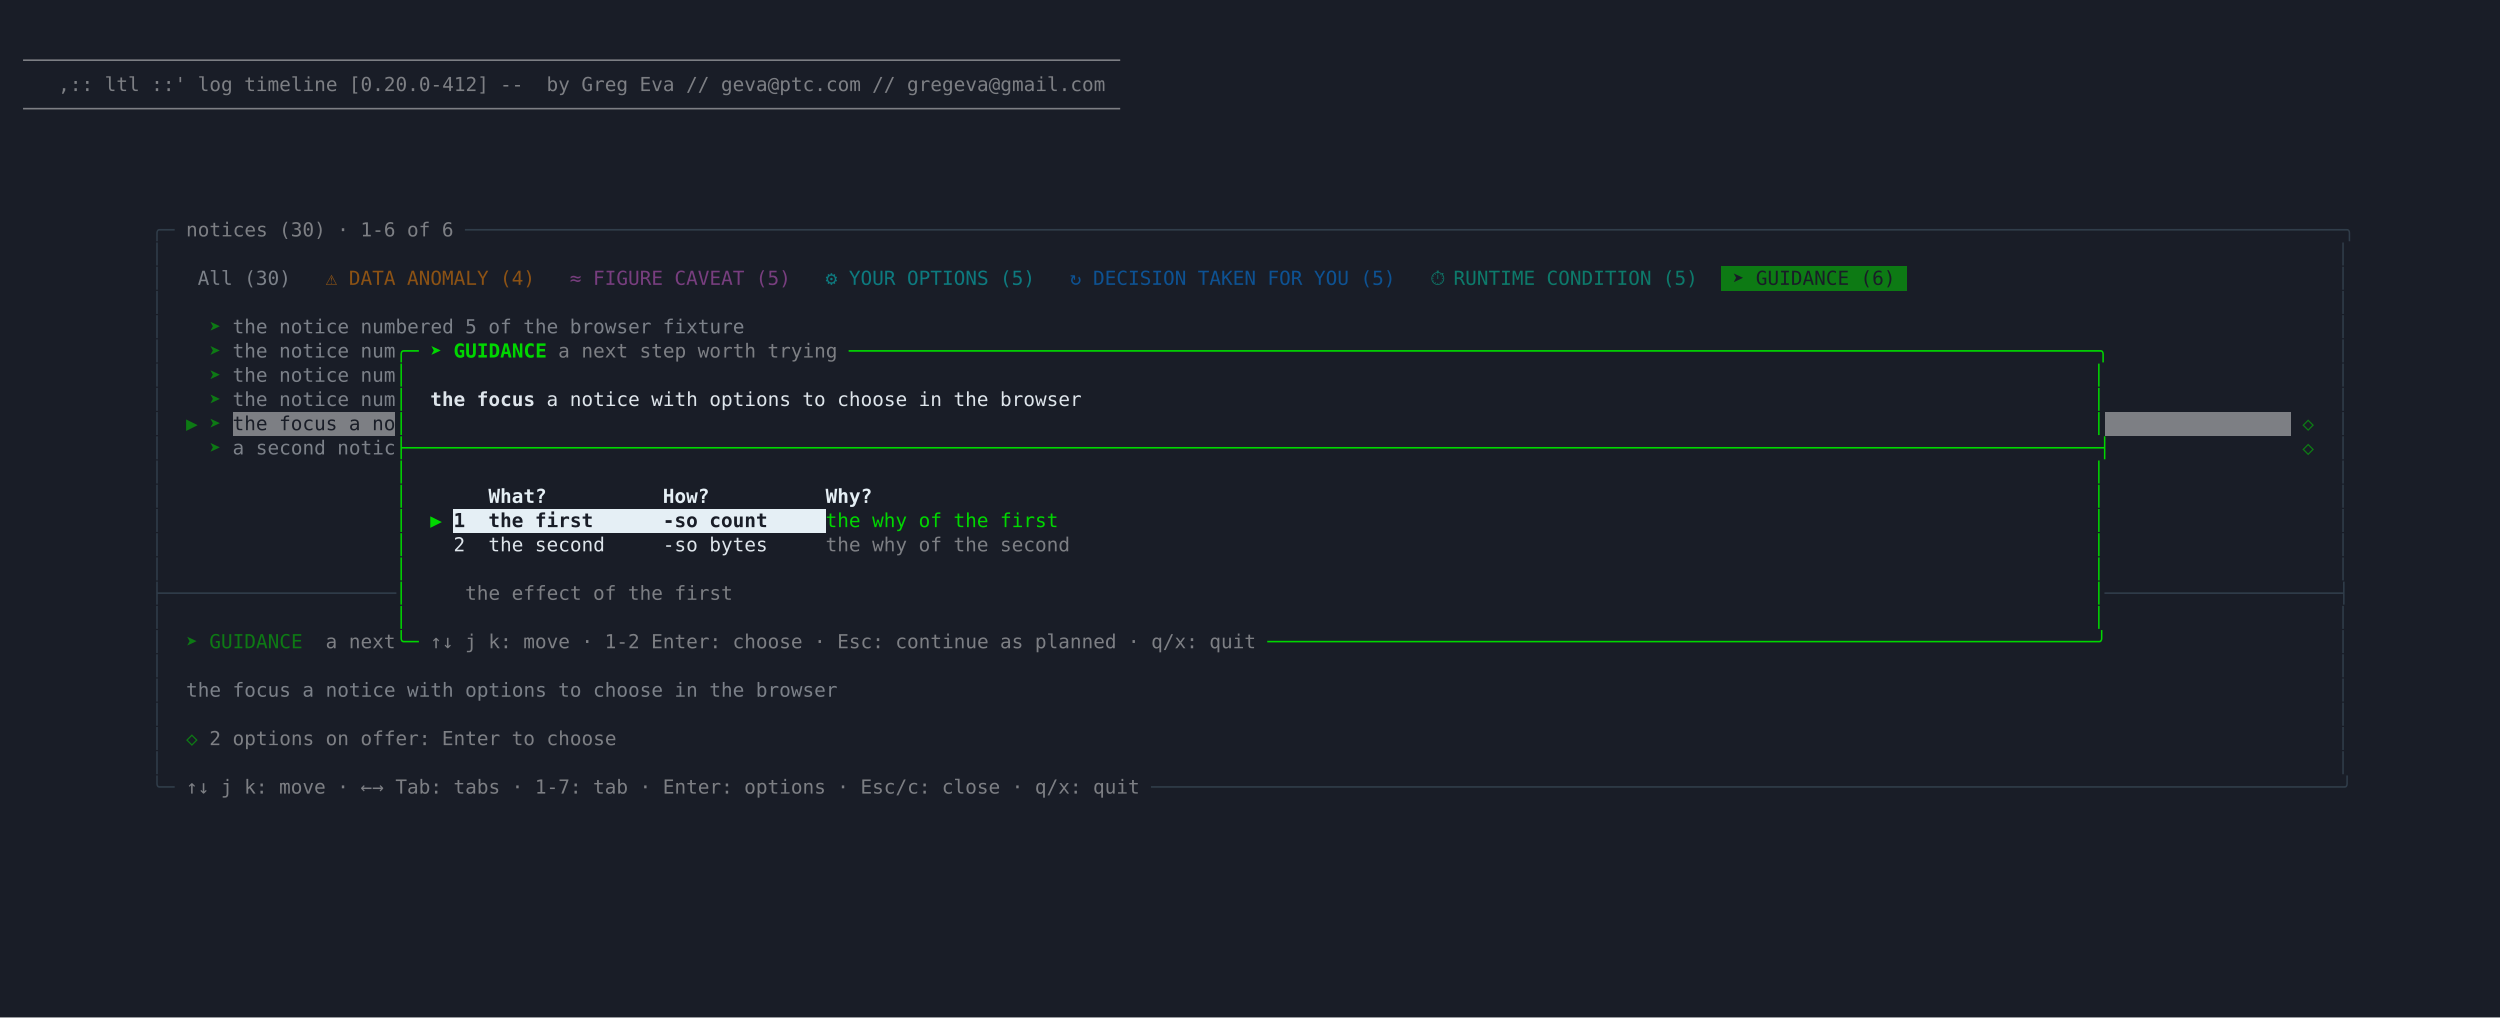
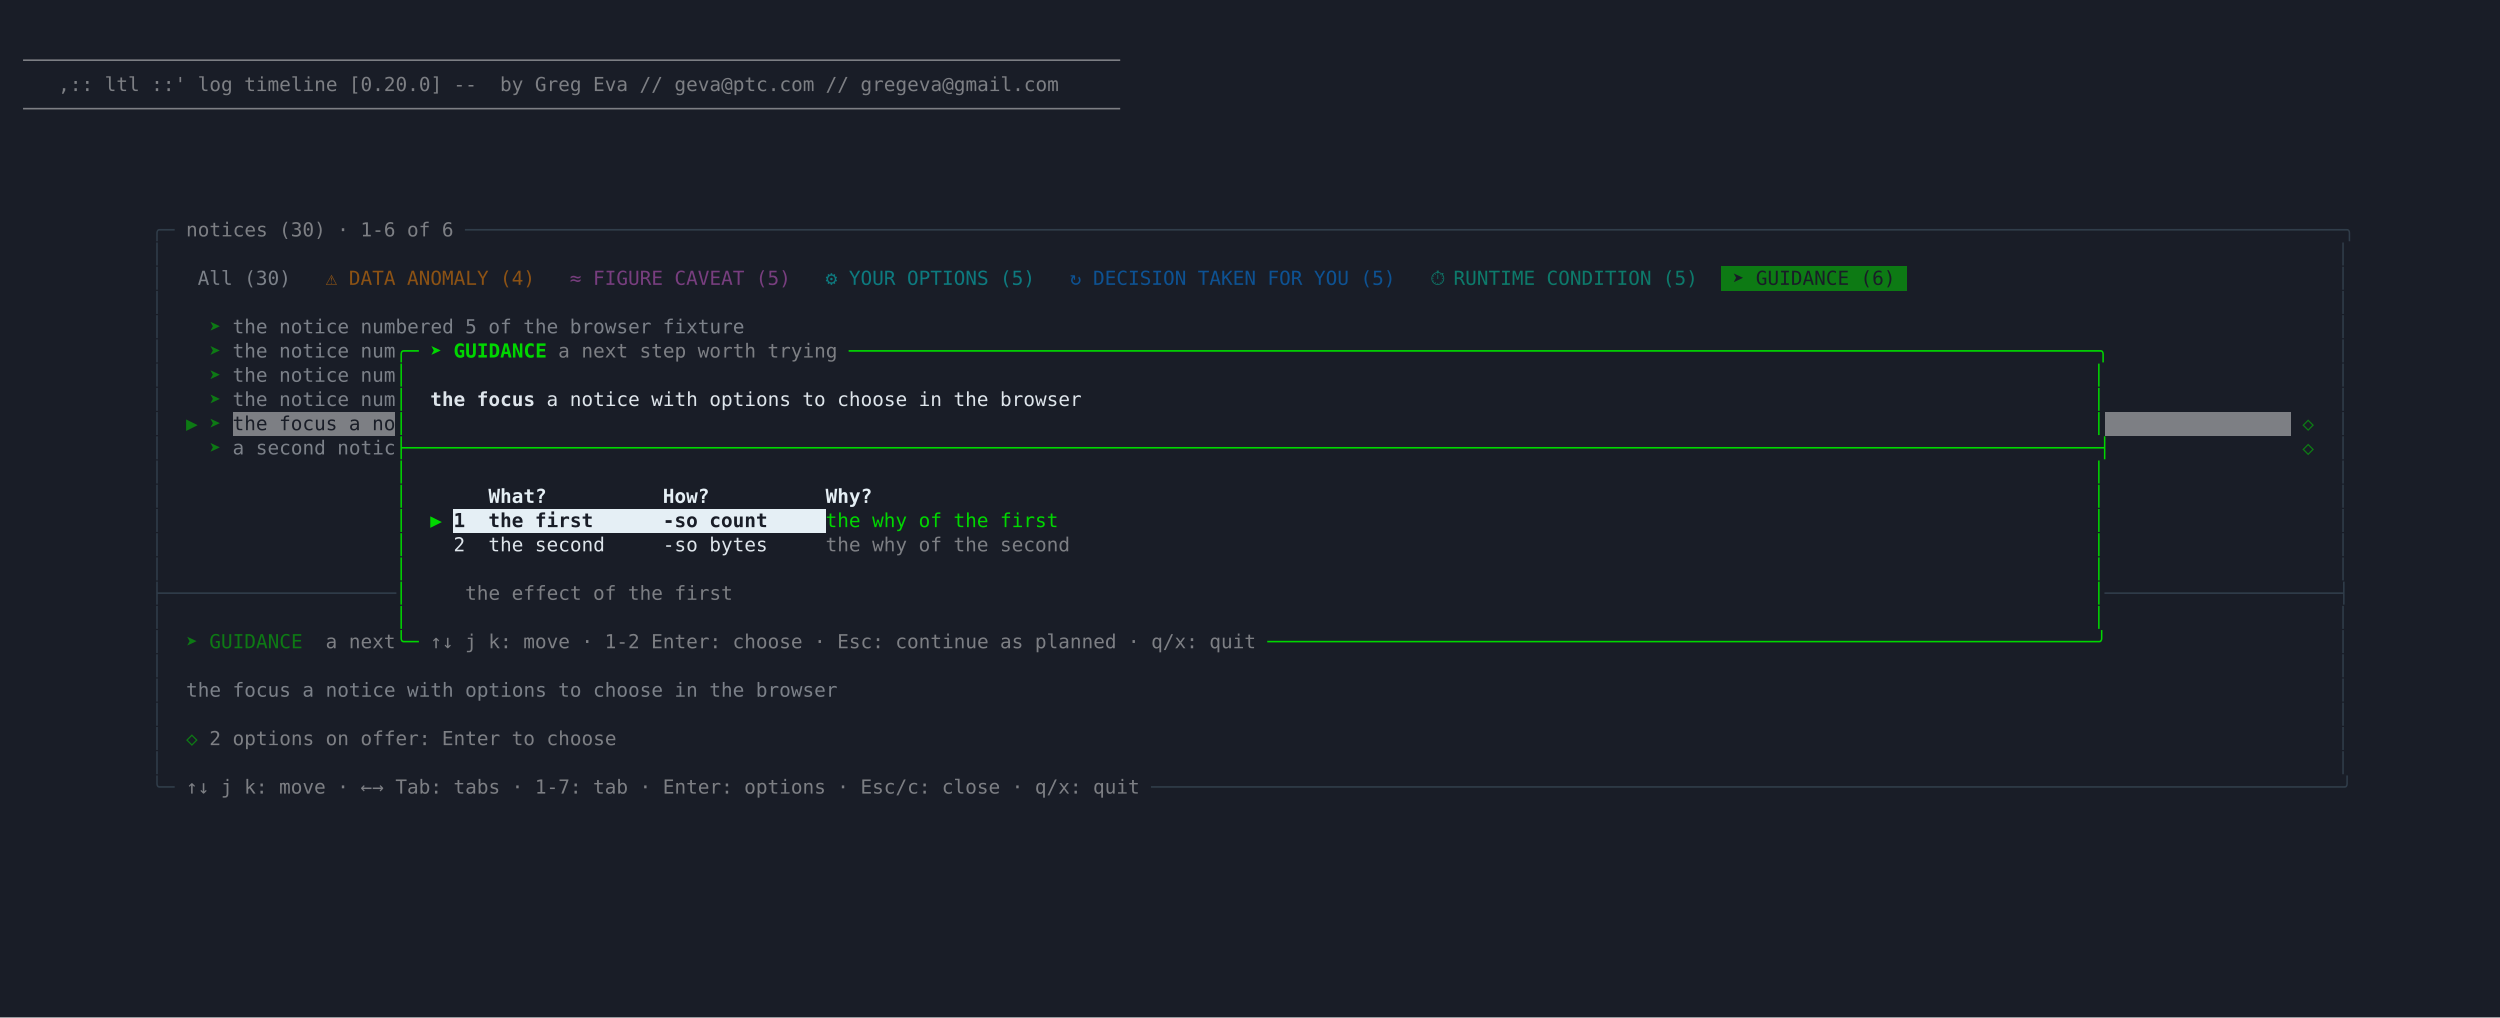
<svg xmlns="http://www.w3.org/2000/svg" width="1548" height="630" viewBox="0 0 1548 630">
  <rect width="100%" height="100%" fill="#191d27" />
  <g font-family="ui-monospace, 'SF Mono', SFMono-Regular, Menlo, Consolas, 'DejaVu Sans Mono', monospace" font-size="12">
    <rect x="1065.6" y="165" width="115.2" height="15" fill="#0d7a14" shape-rendering="crispEdges" />
    <rect x="144" y="255" width="100.8" height="15" fill="#7d7f84" shape-rendering="crispEdges" />
    <rect x="1303.2" y="255" width="115.2" height="15" fill="#7d7f84" shape-rendering="crispEdges" />
    <rect x="280.8" y="315" width="230.4" height="15" fill="#e5eff5" shape-rendering="crispEdges" />
    <text x="14.4" y="41.4" fill="#7d7f84" textLength="676.8" lengthAdjust="spacing">──────────────────────────────────────────────────────────────────────────────────────────────</text>
    <text x="36" y="56.4" fill="#7d7f84" textLength="21.6" lengthAdjust="spacing">,::</text>
    <text x="64.8" y="56.4" fill="#7d7f84" textLength="21.6" lengthAdjust="spacing">ltl</text>
    <text x="93.6" y="56.4" fill="#7d7f84" textLength="21.6" lengthAdjust="spacing">::'</text>
    <text x="122.4" y="56.4" fill="#7d7f84" textLength="21.6" lengthAdjust="spacing">log</text>
    <text x="151.2" y="56.4" fill="#7d7f84" textLength="57.6" lengthAdjust="spacing">timeline</text>
-     <text x="216" y="56.4" fill="#7d7f84" textLength="86.4" lengthAdjust="spacing">[0.20.0-412]</text>
-     <text x="309.6" y="56.4" fill="#7d7f84" textLength="14.4" lengthAdjust="spacing">--</text>
-     <text x="338.4" y="56.4" fill="#7d7f84" textLength="14.4" lengthAdjust="spacing">by</text>
-     <text x="360" y="56.4" fill="#7d7f84" textLength="28.8" lengthAdjust="spacing">Greg</text>
-     <text x="396" y="56.4" fill="#7d7f84" textLength="21.6" lengthAdjust="spacing">Eva</text>
-     <text x="424.8" y="56.4" fill="#7d7f84" textLength="14.4" lengthAdjust="spacing">//</text>
-     <text x="446.4" y="56.4" fill="#7d7f84" textLength="86.4" lengthAdjust="spacing">geva@ptc.com</text>
-     <text x="540" y="56.4" fill="#7d7f84" textLength="14.4" lengthAdjust="spacing">//</text>
-     <text x="561.6" y="56.4" fill="#7d7f84" textLength="122.4" lengthAdjust="spacing">gregeva@gmail.com</text>
+     <text x="216" y="56.4" fill="#7d7f84" textLength="57.6" lengthAdjust="spacing">[0.20.0]</text>
+     <text x="280.8" y="56.4" fill="#7d7f84" textLength="14.4" lengthAdjust="spacing">--</text>
+     <text x="309.6" y="56.4" fill="#7d7f84" textLength="14.4" lengthAdjust="spacing">by</text>
+     <text x="331.2" y="56.4" fill="#7d7f84" textLength="28.8" lengthAdjust="spacing">Greg</text>
+     <text x="367.2" y="56.4" fill="#7d7f84" textLength="21.6" lengthAdjust="spacing">Eva</text>
+     <text x="396" y="56.4" fill="#7d7f84" textLength="14.4" lengthAdjust="spacing">//</text>
+     <text x="417.6" y="56.4" fill="#7d7f84" textLength="86.4" lengthAdjust="spacing">geva@ptc.com</text>
+     <text x="511.2" y="56.4" fill="#7d7f84" textLength="14.4" lengthAdjust="spacing">//</text>
+     <text x="532.8" y="56.4" fill="#7d7f84" textLength="122.4" lengthAdjust="spacing">gregeva@gmail.com</text>
    <text x="14.4" y="71.4" fill="#7d7f84" textLength="676.8" lengthAdjust="spacing">──────────────────────────────────────────────────────────────────────────────────────────────</text>
    <text x="93.6" y="146.4" fill="#303d4a" textLength="14.4" lengthAdjust="spacing">╭─</text>
    <text x="115.2" y="146.4" fill="#7d7f84" textLength="50.4" lengthAdjust="spacing">notices</text>
    <text x="172.8" y="146.4" fill="#7d7f84" textLength="28.8" lengthAdjust="spacing">(30)</text>
    <text x="208.8" y="146.4" fill="#7d7f84">·</text>
    <text x="223.2" y="146.4" fill="#7d7f84" textLength="21.6" lengthAdjust="spacing">1-6</text>
    <text x="252" y="146.4" fill="#7d7f84" textLength="14.4" lengthAdjust="spacing">of</text>
    <text x="273.6" y="146.4" fill="#7d7f84">6</text>
    <text x="288" y="146.4" fill="#303d4a" textLength="1166.4" lengthAdjust="spacing">─────────────────────────────────────────────────────────────────────────────────────────────────────────────────────────────────────────────────────────────────╮</text>
    <text x="93.6" y="161.4" fill="#303d4a">│</text>
    <text x="1447.2" y="161.4" fill="#303d4a">│</text>
    <text x="93.6" y="176.4" fill="#303d4a">│</text>
    <text x="122.4" y="176.4" fill="#7c8189" textLength="21.6" lengthAdjust="spacing">All</text>
    <text x="151.2" y="176.4" fill="#7c8189" textLength="28.8" lengthAdjust="spacing">(30)</text>
    <text x="201.6" y="176.4" fill="#8c5214">⚠</text>
    <text x="216" y="176.4" fill="#8c5214" textLength="28.8" lengthAdjust="spacing">DATA</text>
    <text x="252" y="176.4" fill="#8c5214" textLength="50.4" lengthAdjust="spacing">ANOMALY</text>
    <text x="309.6" y="176.4" fill="#8c5214" textLength="21.6" lengthAdjust="spacing">(4)</text>
    <text x="352.8" y="176.4" fill="#783e7f">≈</text>
    <text x="367.2" y="176.4" fill="#783e7f" textLength="43.2" lengthAdjust="spacing">FIGURE</text>
    <text x="417.6" y="176.4" fill="#783e7f" textLength="43.2" lengthAdjust="spacing">CAVEAT</text>
    <text x="468" y="176.4" fill="#783e7f" textLength="21.6" lengthAdjust="spacing">(5)</text>
    <text x="511.2" y="176.4" fill="#0d7a7f">⚙</text>
    <text x="525.6" y="176.4" fill="#0d7a7f" textLength="28.8" lengthAdjust="spacing">YOUR</text>
    <text x="561.6" y="176.4" fill="#0d7a7f" textLength="50.4" lengthAdjust="spacing">OPTIONS</text>
    <text x="619.2" y="176.4" fill="#0d7a7f" textLength="21.6" lengthAdjust="spacing">(5)</text>
    <text x="662.4" y="176.4" fill="#0d5293">↻</text>
    <text x="676.8" y="176.4" fill="#0d5293" textLength="57.6" lengthAdjust="spacing">DECISION</text>
    <text x="741.6" y="176.4" fill="#0d5293" textLength="36" lengthAdjust="spacing">TAKEN</text>
    <text x="784.8" y="176.4" fill="#0d5293" textLength="21.6" lengthAdjust="spacing">FOR</text>
    <text x="813.6" y="176.4" fill="#0d5293" textLength="21.6" lengthAdjust="spacing">YOU</text>
    <text x="842.4" y="176.4" fill="#0d5293" textLength="21.6" lengthAdjust="spacing">(5)</text>
    <text x="885.6" y="176.4" fill="#0d7a6b">⏱</text>
    <text x="900" y="176.4" fill="#0d7a6b" textLength="50.4" lengthAdjust="spacing">RUNTIME</text>
    <text x="957.6" y="176.4" fill="#0d7a6b" textLength="64.8" lengthAdjust="spacing">CONDITION</text>
    <text x="1029.6" y="176.4" fill="#0d7a6b" textLength="21.6" lengthAdjust="spacing">(5)</text>
    <text x="1072.8" y="176.4" fill="#191d27">➤</text>
    <text x="1087.2" y="176.4" fill="#191d27" textLength="57.6" lengthAdjust="spacing">GUIDANCE</text>
    <text x="1152" y="176.4" fill="#191d27" textLength="21.6" lengthAdjust="spacing">(6)</text>
    <text x="1447.2" y="176.4" fill="#303d4a">│</text>
    <text x="93.6" y="191.4" fill="#303d4a">│</text>
    <text x="1447.2" y="191.4" fill="#303d4a">│</text>
    <text x="93.6" y="206.4" fill="#303d4a">│</text>
    <text x="129.6" y="206.4" fill="#0d7a14">➤</text>
    <text x="144" y="206.4" fill="#7c8189" textLength="21.6" lengthAdjust="spacing">the</text>
    <text x="172.8" y="206.4" fill="#7c8189" textLength="43.2" lengthAdjust="spacing">notice</text>
    <text x="223.2" y="206.4" fill="#7c8189" textLength="57.6" lengthAdjust="spacing">numbered</text>
    <text x="288" y="206.4" fill="#7c8189">5</text>
    <text x="302.4" y="206.4" fill="#7c8189" textLength="14.4" lengthAdjust="spacing">of</text>
    <text x="324" y="206.4" fill="#7c8189" textLength="21.6" lengthAdjust="spacing">the</text>
    <text x="352.8" y="206.4" fill="#7c8189" textLength="50.4" lengthAdjust="spacing">browser</text>
    <text x="410.4" y="206.4" fill="#7c8189" textLength="50.4" lengthAdjust="spacing">fixture</text>
    <text x="1447.2" y="206.4" fill="#303d4a">│</text>
    <text x="93.6" y="221.4" fill="#303d4a">│</text>
    <text x="129.6" y="221.4" fill="#0d7a14">➤</text>
    <text x="144" y="221.4" fill="#7c8189" textLength="21.6" lengthAdjust="spacing">the</text>
    <text x="172.8" y="221.4" fill="#7c8189" textLength="43.2" lengthAdjust="spacing">notice</text>
    <text x="223.2" y="221.4" fill="#7c8189" textLength="21.6" lengthAdjust="spacing">num</text>
    <text x="244.8" y="221.4" fill="#00d700" textLength="14.4" lengthAdjust="spacing">╭─</text>
    <text x="266.4" y="221.4" fill="#00d700" font-weight="bold">➤</text>
    <text x="280.8" y="221.4" fill="#00d700" font-weight="bold" textLength="57.6" lengthAdjust="spacing">GUIDANCE</text>
    <text x="345.6" y="221.4" fill="#7d7f84">a</text>
    <text x="360" y="221.4" fill="#7d7f84" textLength="28.8" lengthAdjust="spacing">next</text>
    <text x="396" y="221.4" fill="#7d7f84" textLength="28.8" lengthAdjust="spacing">step</text>
    <text x="432" y="221.4" fill="#7d7f84" textLength="36" lengthAdjust="spacing">worth</text>
    <text x="475.2" y="221.4" fill="#7d7f84" textLength="43.2" lengthAdjust="spacing">trying</text>
    <text x="525.6" y="221.4" fill="#00d700" textLength="777.6" lengthAdjust="spacing">───────────────────────────────────────────────────────────────────────────────────────────────────────────╮</text>
    <text x="1447.2" y="221.4" fill="#303d4a">│</text>
    <text x="93.6" y="236.4" fill="#303d4a">│</text>
    <text x="129.6" y="236.4" fill="#0d7a14">➤</text>
    <text x="144" y="236.4" fill="#7c8189" textLength="21.6" lengthAdjust="spacing">the</text>
    <text x="172.8" y="236.4" fill="#7c8189" textLength="43.2" lengthAdjust="spacing">notice</text>
    <text x="223.2" y="236.4" fill="#7c8189" textLength="21.6" lengthAdjust="spacing">num</text>
    <text x="244.8" y="236.4" fill="#00d700">│</text>
    <text x="1296" y="236.4" fill="#00d700">│</text>
    <text x="1447.2" y="236.4" fill="#303d4a">│</text>
    <text x="93.6" y="251.4" fill="#303d4a">│</text>
    <text x="129.6" y="251.4" fill="#0d7a14">➤</text>
    <text x="144" y="251.4" fill="#7c8189" textLength="21.6" lengthAdjust="spacing">the</text>
    <text x="172.8" y="251.4" fill="#7c8189" textLength="43.2" lengthAdjust="spacing">notice</text>
    <text x="223.2" y="251.4" fill="#7c8189" textLength="21.6" lengthAdjust="spacing">num</text>
    <text x="244.8" y="251.4" fill="#00d700">│</text>
    <text x="266.4" y="251.4" fill="#dee5eb" font-weight="bold" textLength="21.6" lengthAdjust="spacing">the</text>
    <text x="295.2" y="251.4" fill="#dee5eb" font-weight="bold" textLength="36" lengthAdjust="spacing">focus</text>
    <text x="338.4" y="251.4" fill="#dee5eb">a</text>
    <text x="352.8" y="251.4" fill="#dee5eb" textLength="43.2" lengthAdjust="spacing">notice</text>
    <text x="403.2" y="251.4" fill="#dee5eb" textLength="28.8" lengthAdjust="spacing">with</text>
    <text x="439.2" y="251.4" fill="#dee5eb" textLength="50.4" lengthAdjust="spacing">options</text>
    <text x="496.8" y="251.4" fill="#dee5eb" textLength="14.4" lengthAdjust="spacing">to</text>
    <text x="518.4" y="251.4" fill="#dee5eb" textLength="43.2" lengthAdjust="spacing">choose</text>
    <text x="568.8" y="251.4" fill="#dee5eb" textLength="14.4" lengthAdjust="spacing">in</text>
    <text x="590.4" y="251.4" fill="#dee5eb" textLength="21.6" lengthAdjust="spacing">the</text>
    <text x="619.2" y="251.4" fill="#dee5eb" textLength="50.4" lengthAdjust="spacing">browser</text>
    <text x="1296" y="251.4" fill="#00d700">│</text>
    <text x="1447.2" y="251.4" fill="#303d4a">│</text>
    <text x="93.6" y="266.4" fill="#303d4a">│</text>
    <text x="115.2" y="266.4" fill="#0d7a14">▶</text>
    <text x="129.6" y="266.4" fill="#0d7a14">➤</text>
    <text x="144" y="266.4" fill="#191d27" textLength="21.6" lengthAdjust="spacing">the</text>
    <text x="172.8" y="266.4" fill="#191d27" textLength="36" lengthAdjust="spacing">focus</text>
    <text x="216" y="266.4" fill="#191d27">a</text>
    <text x="230.4" y="266.4" fill="#191d27" textLength="14.4" lengthAdjust="spacing">no</text>
    <text x="244.8" y="266.4" fill="#00d700">│</text>
    <text x="1296" y="266.4" fill="#00d700">│</text>
    <text x="1425.6" y="266.4" fill="#0d7a14">◇</text>
    <text x="1447.2" y="266.4" fill="#303d4a">│</text>
    <text x="93.6" y="281.4" fill="#303d4a">│</text>
    <text x="129.6" y="281.4" fill="#0d7a14">➤</text>
    <text x="144" y="281.4" fill="#7c8189">a</text>
    <text x="158.4" y="281.4" fill="#7c8189" textLength="43.2" lengthAdjust="spacing">second</text>
    <text x="208.8" y="281.4" fill="#7c8189" textLength="36" lengthAdjust="spacing">notic</text>
    <text x="244.8" y="281.4" fill="#00d700" textLength="1058.4" lengthAdjust="spacing">├─────────────────────────────────────────────────────────────────────────────────────────────────────────────────────────────────────────────────┤</text>
    <text x="1425.6" y="281.4" fill="#0d7a14">◇</text>
    <text x="1447.2" y="281.4" fill="#303d4a">│</text>
    <text x="93.6" y="296.4" fill="#303d4a">│</text>
    <text x="244.8" y="296.4" fill="#00d700">│</text>
    <text x="1296" y="296.4" fill="#00d700">│</text>
    <text x="1447.2" y="296.4" fill="#303d4a">│</text>
    <text x="93.6" y="311.4" fill="#303d4a">│</text>
    <text x="244.8" y="311.4" fill="#00d700">│</text>
    <text x="302.4" y="311.4" fill="#e5eff5" font-weight="bold" textLength="36" lengthAdjust="spacing">What?</text>
    <text x="410.4" y="311.4" fill="#e5eff5" font-weight="bold" textLength="28.8" lengthAdjust="spacing">How?</text>
    <text x="511.2" y="311.4" fill="#e5eff5" font-weight="bold" textLength="28.8" lengthAdjust="spacing">Why?</text>
    <text x="1296" y="311.4" fill="#00d700">│</text>
    <text x="1447.2" y="311.4" fill="#303d4a">│</text>
    <text x="93.6" y="326.4" fill="#303d4a">│</text>
    <text x="244.8" y="326.4" fill="#00d700">│</text>
    <text x="266.4" y="326.4" fill="#00d700">▶</text>
    <text x="280.8" y="326.4" fill="#191d27" font-weight="bold">1</text>
    <text x="302.4" y="326.4" fill="#191d27" font-weight="bold" textLength="21.6" lengthAdjust="spacing">the</text>
    <text x="331.2" y="326.4" fill="#191d27" font-weight="bold" textLength="36" lengthAdjust="spacing">first</text>
    <text x="410.4" y="326.4" fill="#191d27" font-weight="bold" textLength="21.6" lengthAdjust="spacing">-so</text>
    <text x="439.2" y="326.4" fill="#191d27" font-weight="bold" textLength="36" lengthAdjust="spacing">count</text>
    <text x="511.2" y="326.4" fill="#00d700" textLength="21.6" lengthAdjust="spacing">the</text>
    <text x="540" y="326.4" fill="#00d700" textLength="21.6" lengthAdjust="spacing">why</text>
    <text x="568.8" y="326.4" fill="#00d700" textLength="14.4" lengthAdjust="spacing">of</text>
    <text x="590.4" y="326.4" fill="#00d700" textLength="21.6" lengthAdjust="spacing">the</text>
    <text x="619.2" y="326.4" fill="#00d700" textLength="36" lengthAdjust="spacing">first</text>
    <text x="1296" y="326.4" fill="#00d700">│</text>
    <text x="1447.2" y="326.4" fill="#303d4a">│</text>
    <text x="93.6" y="341.4" fill="#303d4a">│</text>
    <text x="244.8" y="341.4" fill="#00d700">│</text>
    <text x="280.8" y="341.4" fill="#dee5eb">2</text>
    <text x="302.4" y="341.4" fill="#dee5eb" textLength="21.6" lengthAdjust="spacing">the</text>
    <text x="331.2" y="341.4" fill="#dee5eb" textLength="43.2" lengthAdjust="spacing">second</text>
    <text x="410.4" y="341.4" fill="#dee5eb" textLength="21.6" lengthAdjust="spacing">-so</text>
    <text x="439.2" y="341.4" fill="#dee5eb" textLength="36" lengthAdjust="spacing">bytes</text>
    <text x="511.2" y="341.4" fill="#7d7f84" textLength="21.6" lengthAdjust="spacing">the</text>
    <text x="540" y="341.4" fill="#7d7f84" textLength="21.6" lengthAdjust="spacing">why</text>
    <text x="568.8" y="341.4" fill="#7d7f84" textLength="14.4" lengthAdjust="spacing">of</text>
    <text x="590.4" y="341.4" fill="#7d7f84" textLength="21.6" lengthAdjust="spacing">the</text>
    <text x="619.2" y="341.4" fill="#7d7f84" textLength="43.2" lengthAdjust="spacing">second</text>
    <text x="1296" y="341.4" fill="#00d700">│</text>
    <text x="1447.2" y="341.4" fill="#303d4a">│</text>
    <text x="93.6" y="356.4" fill="#303d4a">│</text>
    <text x="244.8" y="356.4" fill="#00d700">│</text>
    <text x="1296" y="356.4" fill="#00d700">│</text>
    <text x="1447.2" y="356.4" fill="#303d4a">│</text>
    <text x="93.6" y="371.4" fill="#303d4a" textLength="151.2" lengthAdjust="spacing">├────────────────────</text>
    <text x="244.8" y="371.4" fill="#00d700">│</text>
    <text x="288" y="371.4" fill="#7d7f84" textLength="21.6" lengthAdjust="spacing">the</text>
    <text x="316.8" y="371.4" fill="#7d7f84" textLength="43.2" lengthAdjust="spacing">effect</text>
    <text x="367.2" y="371.4" fill="#7d7f84" textLength="14.4" lengthAdjust="spacing">of</text>
    <text x="388.8" y="371.4" fill="#7d7f84" textLength="21.6" lengthAdjust="spacing">the</text>
    <text x="417.6" y="371.4" fill="#7d7f84" textLength="36" lengthAdjust="spacing">first</text>
    <text x="1296" y="371.4" fill="#00d700">│</text>
    <text x="1303.2" y="371.4" fill="#303d4a" textLength="151.2" lengthAdjust="spacing">────────────────────┤</text>
    <text x="93.6" y="386.4" fill="#303d4a">│</text>
    <text x="244.8" y="386.4" fill="#00d700">│</text>
    <text x="1296" y="386.4" fill="#00d700">│</text>
    <text x="1447.2" y="386.4" fill="#303d4a">│</text>
    <text x="93.6" y="401.4" fill="#303d4a">│</text>
    <text x="115.2" y="401.4" fill="#0d7a14">➤</text>
    <text x="129.6" y="401.4" fill="#0d7a14" textLength="57.6" lengthAdjust="spacing">GUIDANCE</text>
    <text x="201.6" y="401.4" fill="#7d7f84">a</text>
    <text x="216" y="401.4" fill="#7d7f84" textLength="28.8" lengthAdjust="spacing">next</text>
    <text x="244.8" y="401.4" fill="#00d700" textLength="14.4" lengthAdjust="spacing">╰─</text>
    <text x="266.4" y="401.4" fill="#7d7f84" textLength="14.4" lengthAdjust="spacing">↑↓</text>
    <text x="288" y="401.4" fill="#7d7f84">j</text>
    <text x="302.4" y="401.4" fill="#7d7f84" textLength="14.4" lengthAdjust="spacing">k:</text>
    <text x="324" y="401.4" fill="#7d7f84" textLength="28.8" lengthAdjust="spacing">move</text>
    <text x="360" y="401.4" fill="#7d7f84">·</text>
    <text x="374.4" y="401.4" fill="#7d7f84" textLength="21.6" lengthAdjust="spacing">1-2</text>
    <text x="403.2" y="401.4" fill="#7d7f84" textLength="43.2" lengthAdjust="spacing">Enter:</text>
    <text x="453.6" y="401.4" fill="#7d7f84" textLength="43.2" lengthAdjust="spacing">choose</text>
    <text x="504" y="401.4" fill="#7d7f84">·</text>
    <text x="518.4" y="401.4" fill="#7d7f84" textLength="28.8" lengthAdjust="spacing">Esc:</text>
    <text x="554.4" y="401.4" fill="#7d7f84" textLength="57.6" lengthAdjust="spacing">continue</text>
    <text x="619.2" y="401.4" fill="#7d7f84" textLength="14.4" lengthAdjust="spacing">as</text>
    <text x="640.8" y="401.4" fill="#7d7f84" textLength="50.4" lengthAdjust="spacing">planned</text>
    <text x="698.4" y="401.4" fill="#7d7f84">·</text>
    <text x="712.8" y="401.4" fill="#7d7f84" textLength="28.8" lengthAdjust="spacing">q/x:</text>
    <text x="748.8" y="401.4" fill="#7d7f84" textLength="28.8" lengthAdjust="spacing">quit</text>
    <text x="784.8" y="401.4" fill="#00d700" textLength="518.4" lengthAdjust="spacing">───────────────────────────────────────────────────────────────────────╯</text>
    <text x="1447.2" y="401.4" fill="#303d4a">│</text>
    <text x="93.6" y="416.4" fill="#303d4a">│</text>
    <text x="1447.2" y="416.4" fill="#303d4a">│</text>
    <text x="93.6" y="431.4" fill="#303d4a">│</text>
    <text x="115.2" y="431.4" fill="#7c8189" textLength="21.6" lengthAdjust="spacing">the</text>
    <text x="144" y="431.4" fill="#7c8189" textLength="36" lengthAdjust="spacing">focus</text>
    <text x="187.2" y="431.4" fill="#7c8189">a</text>
    <text x="201.6" y="431.4" fill="#7c8189" textLength="43.2" lengthAdjust="spacing">notice</text>
    <text x="252" y="431.4" fill="#7c8189" textLength="28.8" lengthAdjust="spacing">with</text>
    <text x="288" y="431.4" fill="#7c8189" textLength="50.4" lengthAdjust="spacing">options</text>
    <text x="345.6" y="431.4" fill="#7c8189" textLength="14.4" lengthAdjust="spacing">to</text>
    <text x="367.2" y="431.4" fill="#7c8189" textLength="43.2" lengthAdjust="spacing">choose</text>
    <text x="417.6" y="431.4" fill="#7c8189" textLength="14.4" lengthAdjust="spacing">in</text>
    <text x="439.2" y="431.4" fill="#7c8189" textLength="21.6" lengthAdjust="spacing">the</text>
    <text x="468" y="431.4" fill="#7c8189" textLength="50.4" lengthAdjust="spacing">browser</text>
    <text x="1447.2" y="431.4" fill="#303d4a">│</text>
    <text x="93.6" y="446.4" fill="#303d4a">│</text>
    <text x="1447.2" y="446.4" fill="#303d4a">│</text>
    <text x="93.6" y="461.4" fill="#303d4a">│</text>
    <text x="115.2" y="461.4" fill="#0d7a14">◇</text>
    <text x="129.6" y="461.4" fill="#7d7f84">2</text>
    <text x="144" y="461.4" fill="#7d7f84" textLength="50.4" lengthAdjust="spacing">options</text>
    <text x="201.6" y="461.4" fill="#7d7f84" textLength="14.4" lengthAdjust="spacing">on</text>
    <text x="223.2" y="461.4" fill="#7d7f84" textLength="43.2" lengthAdjust="spacing">offer:</text>
    <text x="273.6" y="461.4" fill="#7d7f84" textLength="36" lengthAdjust="spacing">Enter</text>
    <text x="316.8" y="461.4" fill="#7d7f84" textLength="14.4" lengthAdjust="spacing">to</text>
    <text x="338.4" y="461.4" fill="#7d7f84" textLength="43.2" lengthAdjust="spacing">choose</text>
    <text x="1447.2" y="461.4" fill="#303d4a">│</text>
    <text x="93.6" y="476.4" fill="#303d4a">│</text>
    <text x="1447.2" y="476.4" fill="#303d4a">│</text>
    <text x="93.6" y="491.4" fill="#303d4a" textLength="14.4" lengthAdjust="spacing">╰─</text>
    <text x="115.2" y="491.4" fill="#7d7f84" textLength="14.4" lengthAdjust="spacing">↑↓</text>
    <text x="136.8" y="491.4" fill="#7d7f84">j</text>
    <text x="151.2" y="491.4" fill="#7d7f84" textLength="14.4" lengthAdjust="spacing">k:</text>
    <text x="172.8" y="491.4" fill="#7d7f84" textLength="28.8" lengthAdjust="spacing">move</text>
    <text x="208.8" y="491.4" fill="#7d7f84">·</text>
    <text x="223.2" y="491.4" fill="#7d7f84" textLength="14.4" lengthAdjust="spacing">←→</text>
    <text x="244.8" y="491.4" fill="#7d7f84" textLength="28.8" lengthAdjust="spacing">Tab:</text>
    <text x="280.8" y="491.4" fill="#7d7f84" textLength="28.8" lengthAdjust="spacing">tabs</text>
    <text x="316.8" y="491.4" fill="#7d7f84">·</text>
    <text x="331.2" y="491.4" fill="#7d7f84" textLength="28.8" lengthAdjust="spacing">1-7:</text>
    <text x="367.2" y="491.4" fill="#7d7f84" textLength="21.6" lengthAdjust="spacing">tab</text>
    <text x="396" y="491.4" fill="#7d7f84">·</text>
    <text x="410.4" y="491.4" fill="#7d7f84" textLength="43.2" lengthAdjust="spacing">Enter:</text>
    <text x="460.8" y="491.4" fill="#7d7f84" textLength="50.4" lengthAdjust="spacing">options</text>
    <text x="518.4" y="491.4" fill="#7d7f84">·</text>
    <text x="532.8" y="491.4" fill="#7d7f84" textLength="43.2" lengthAdjust="spacing">Esc/c:</text>
    <text x="583.2" y="491.4" fill="#7d7f84" textLength="36" lengthAdjust="spacing">close</text>
    <text x="626.4" y="491.4" fill="#7d7f84">·</text>
    <text x="640.8" y="491.4" fill="#7d7f84" textLength="28.8" lengthAdjust="spacing">q/x:</text>
    <text x="676.8" y="491.4" fill="#7d7f84" textLength="28.8" lengthAdjust="spacing">quit</text>
    <text x="712.8" y="491.4" fill="#303d4a" textLength="741.6" lengthAdjust="spacing">──────────────────────────────────────────────────────────────────────────────────────────────────────╯</text>
  </g>
</svg>
